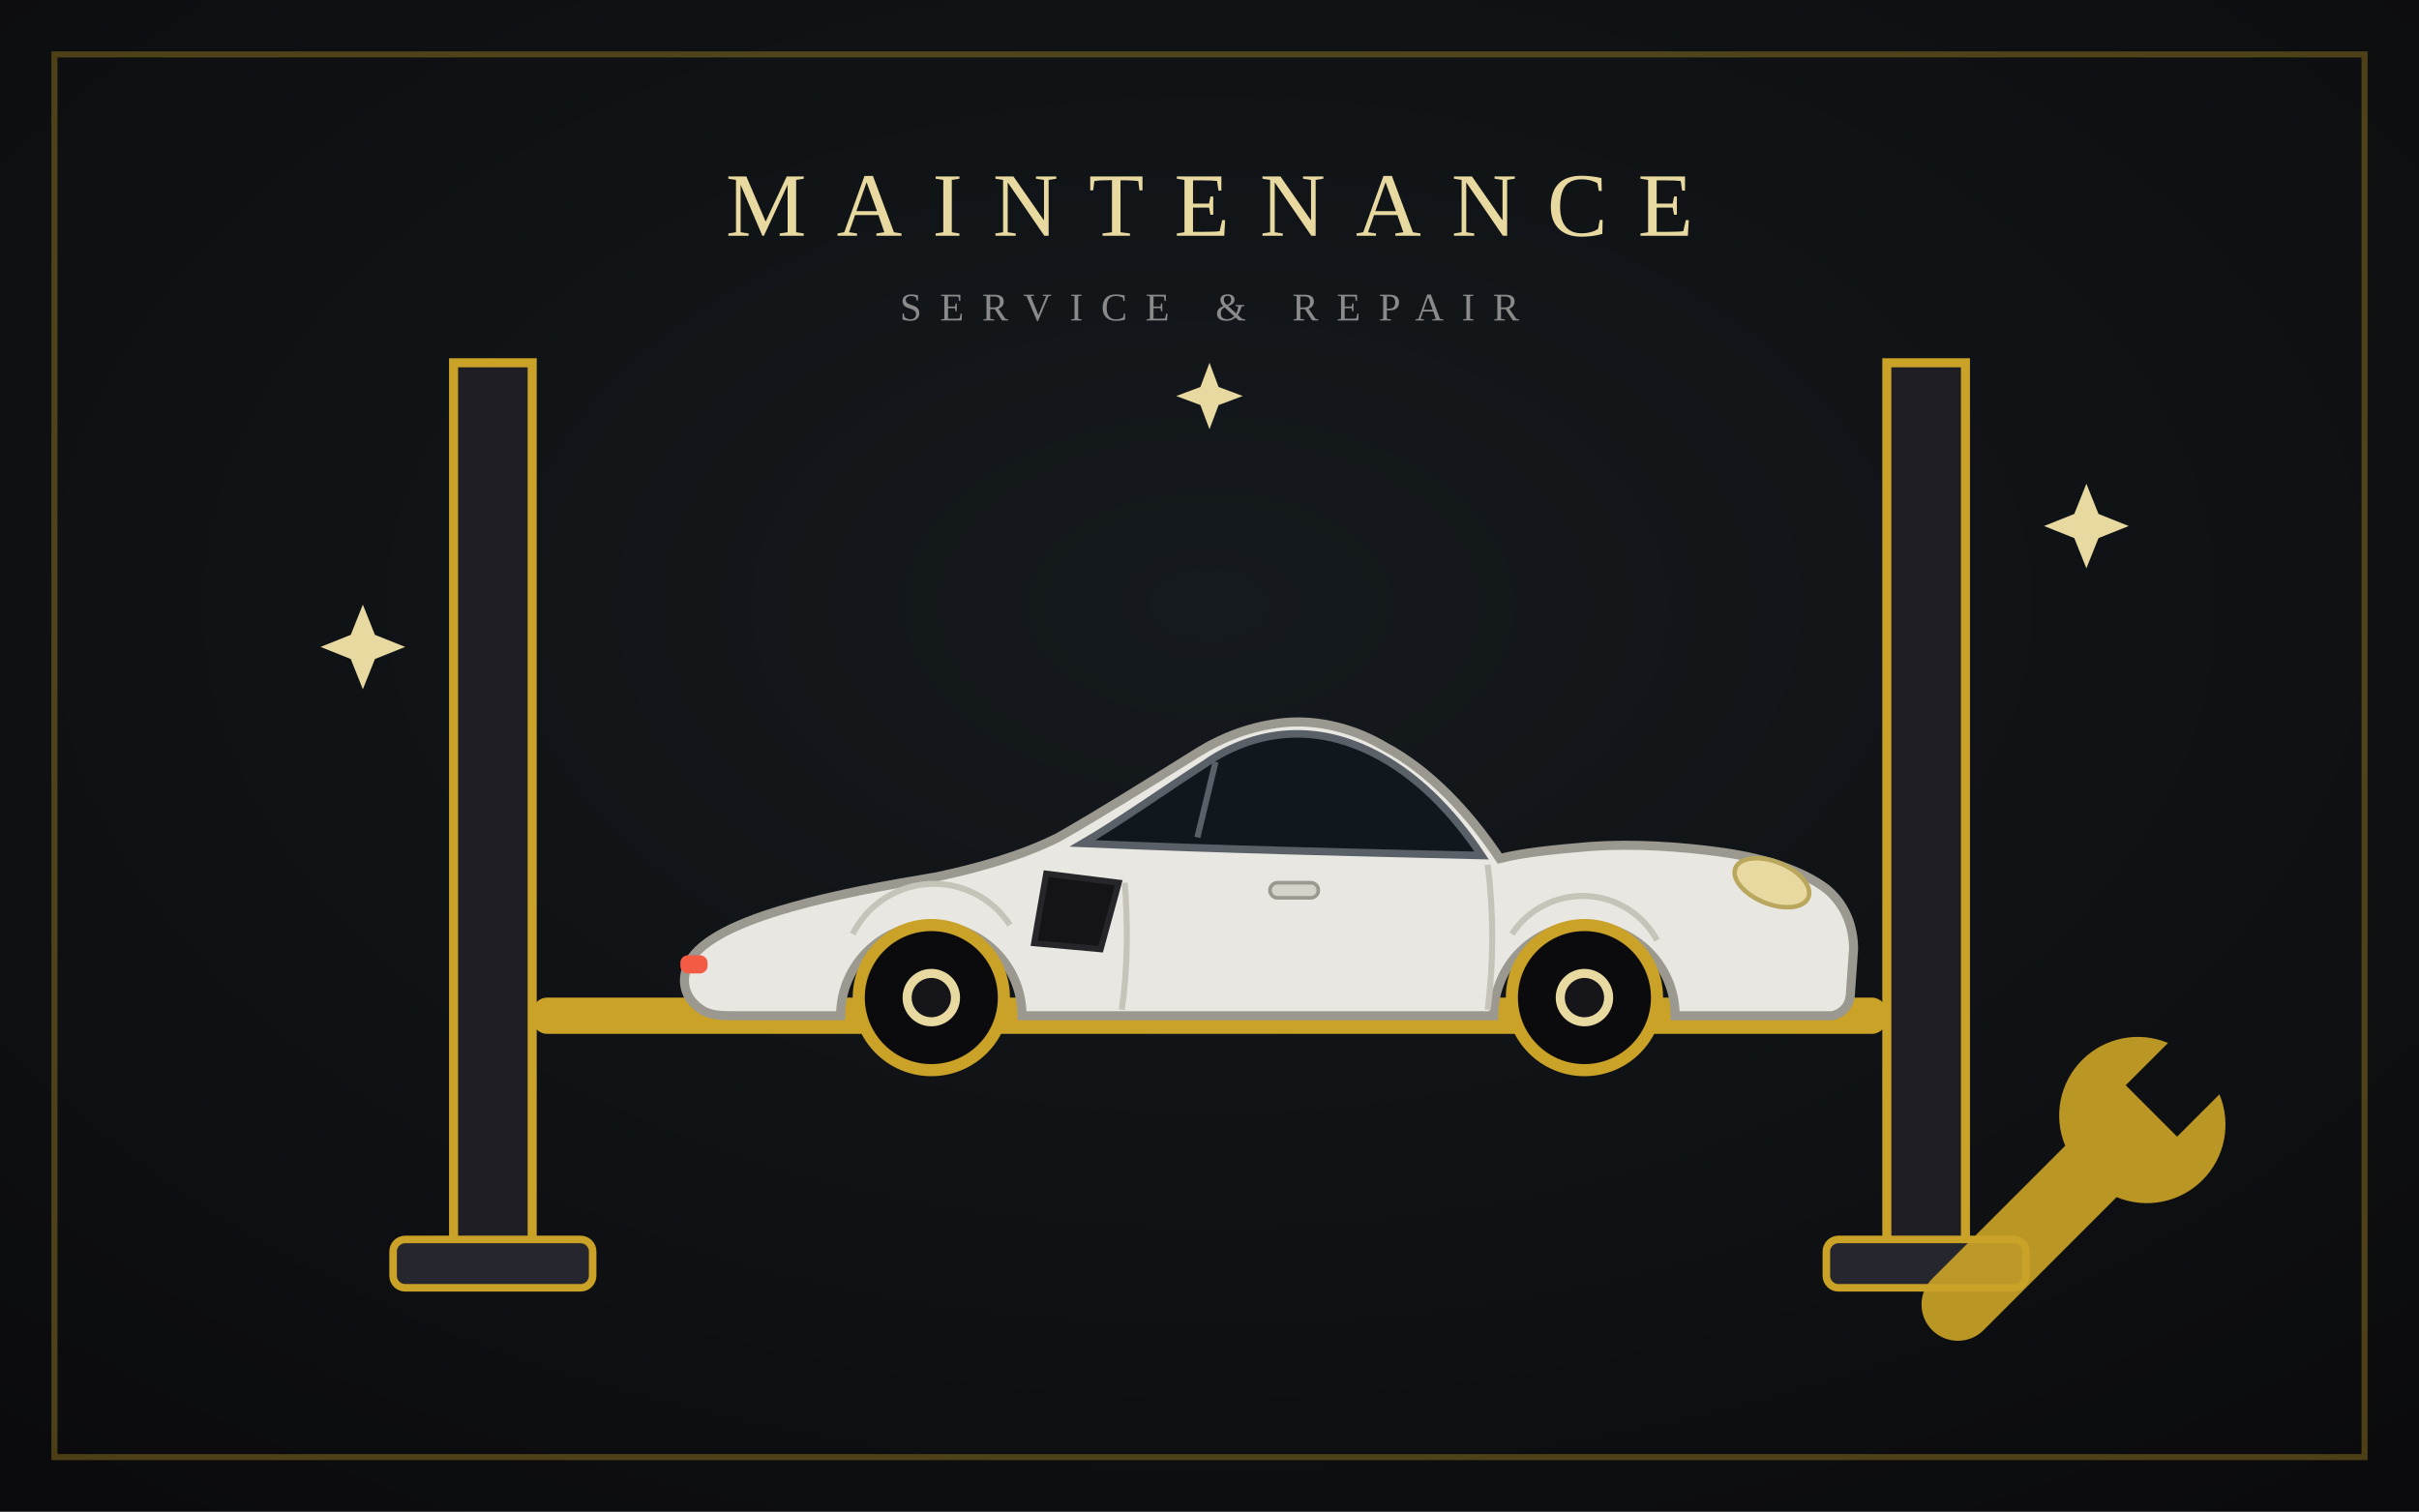
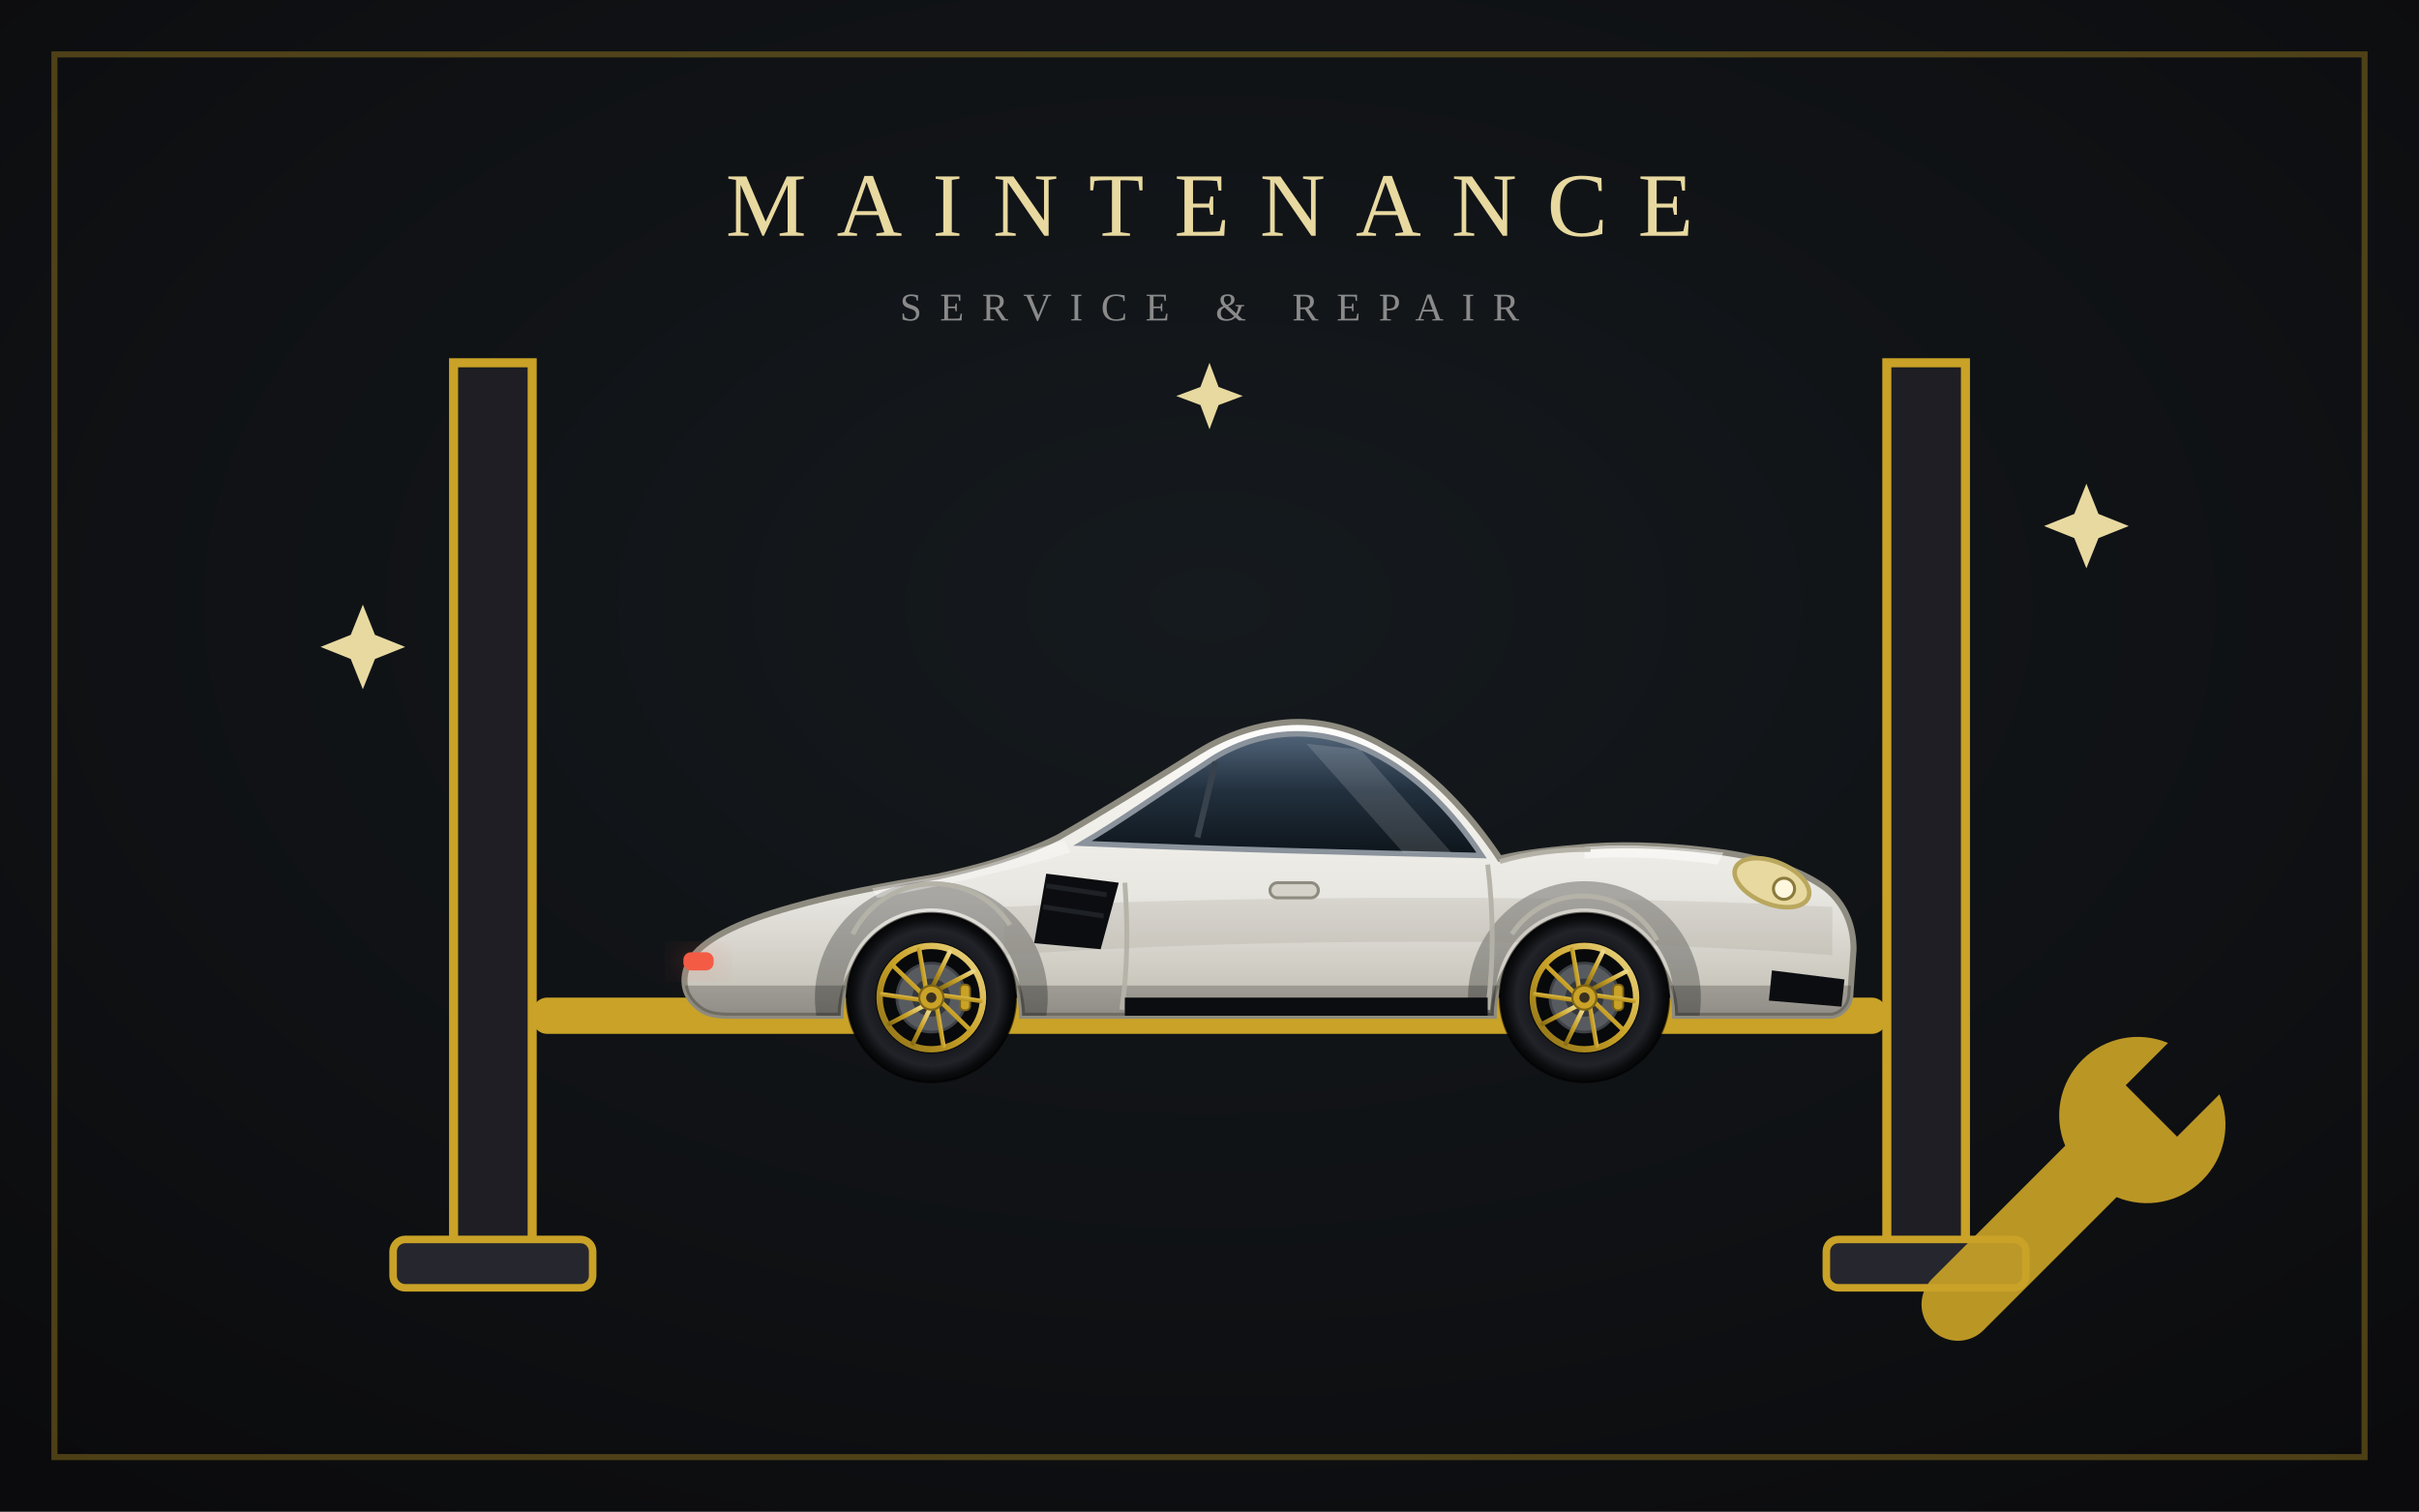
<svg xmlns="http://www.w3.org/2000/svg" viewBox="0 0 800 500" font-family="Georgia, 'Times New Roman', serif">
  <style>
    .lift{animation:lift 4s ease-in-out infinite}
    @keyframes lift{0%,100%{transform:translateY(0)}50%{transform:translateY(-46px)}}
    .arm{animation:lift 4s ease-in-out infinite}
    .wrench{animation:turn 2.4s ease-in-out infinite;transform-box:fill-box;transform-origin:center}
    @keyframes turn{0%,100%{transform:rotate(-14deg)}50%{transform:rotate(16deg)}}
    .spark{animation:tw 1.8s ease-in-out infinite;transform-box:fill-box;transform-origin:center}
    .spark.d2{animation-delay:.6s}.spark.d3{animation-delay:1.2s}
    @keyframes tw{0%,100%{opacity:0;transform:scale(.4)}50%{opacity:1;transform:scale(1)}}
    @media (prefers-reduced-motion:reduce){*{animation:none!important}}
  </style>
  <rect width="800" height="500" fill="#0B0B0D" />
  <radialGradient id="bg" cx="50%" cy="40%" r="75%">
    <stop offset="0" stop-color="#151A1E" />
    <stop offset="1" stop-color="#0B0B0D" />
  </radialGradient>
  <rect width="800" height="500" fill="url(#bg)" />
  <rect x="18" y="18" width="764" height="464" fill="none" stroke="#C9A227" stroke-opacity=".35" stroke-width="2" />
  <rect x="150" y="120" width="26" height="300" fill="#1E1E24" stroke="#C9A227" stroke-width="3" />
  <rect x="624" y="120" width="26" height="300" fill="#1E1E24" stroke="#C9A227" stroke-width="3" />
  <rect x="130" y="410" width="66" height="16" rx="4" fill="#26262E" stroke="#C9A227" stroke-width="2.5" />
  <rect x="604" y="410" width="66" height="16" rx="4" fill="#26262E" stroke="#C9A227" stroke-width="2.5" />
  <g class="lift">
    <rect x="176" y="330" width="448" height="12" rx="5" fill="#C9A227" />
    <g transform="translate(832 0) scale(-1 1)">
-       <path d="M226 336                C222 335 220 332 220 328                L219 314                C219 306 222 299 228 294                C236 288 248 284 262 282                C276 280 292 279 306 280                C318 281 328 282 336 284                C346 269 359 255 374 247                C384 241 396 238 407 239                C418 240 428 244 436 249                C452 259 468 269 482 277                C494 283 508 287 522 290                C540 293 556 296 570 300                C588 305 600 311 604 318                C607 324 606 330 600 334                C597 336 593 336 589 336                L554 336 A 30 30 0 0 0 494 336                L338 336 A 30 30 0 0 0 278 336 Z" fill="#E9E7E2" stroke="#9A988F" stroke-width="3" />
-       <path d="M284 311 A 28 28 0 0 1 332 309" fill="none" stroke="#C6C3B9" stroke-width="2" />
-       <path d="M498 306 A 30 30 0 0 1 550 309" fill="none" stroke="#C6C3B9" stroke-width="2" />
-       <path d="M342 283 C352 268 364 256 378 249 C388 244 398 242 408 243 C418 244 427 248 434 253 C448 262 462 272 474 279 C428 281 384 282 342 283 Z" fill="#10171D" stroke="#5A6068" stroke-width="2.5" />
-       <line x1="430" y1="252" x2="436" y2="277" stroke="#5A6068" stroke-width="2" />
-       <path d="M462 292 L486 289 L490 312 L468 314 Z" fill="#141418" stroke="#26262A" stroke-width="2" />
-       <path d="M340 286 C338 302 338 318 340 334 M460 292 C459 306 459 320 461 334" fill="none" stroke="#C6C3B9" stroke-width="2" />
-       <rect x="396" y="292" width="16" height="5" rx="2.5" fill="#D5D2C9" stroke="#9A988F" stroke-width="1.2" />
+       <defs>
+         <linearGradient id="pBody" x1="0" y1="237" x2="0" y2="354" gradientUnits="userSpaceOnUse">
+           <stop offset="0" stop-color="#FFFFFF" />
+           <stop offset=".22" stop-color="#F4F2EC" />
+           <stop offset=".5" stop-color="#E9E7E2" />
+           <stop offset=".78" stop-color="#C7C4BA" />
+           <stop offset="1" stop-color="#97948A" />
+         </linearGradient>
+         <linearGradient id="pGlass" x1="0" y1="239" x2="0" y2="284" gradientUnits="userSpaceOnUse">
+           <stop offset="0" stop-color="#5A6E84" />
+           <stop offset=".5" stop-color="#22303E" />
+           <stop offset="1" stop-color="#0C1319" />
+         </linearGradient>
+         <radialGradient id="tireGP">
+           <stop offset=".55" stop-color="#131418" />
+           <stop offset=".8" stop-color="#212329" />
+           <stop offset=".93" stop-color="#0B0C0E" />
+           <stop offset="1" stop-color="#050506" />
+         </radialGradient>
+         <linearGradient id="rimGP" x1="0" y1="0" x2="1" y2="1">
+           <stop offset="0" stop-color="#EED98B" />
+           <stop offset=".5" stop-color="#C9A227" />
+           <stop offset="1" stop-color="#8A6E16" />
+         </linearGradient>
+         <filter id="softGP" x="-60%" y="-60%" width="220%" height="220%">
+           <feGaussianBlur stdDeviation="6" />
+         </filter>
+         <clipPath id="pClip">
+           <path d="M226 336 C222 335 220 332 220 328 L219 314 C219 306 222 299 228 294 C236 288 248 284 262 282 C276 280 292 279 306 280 C318 281 328 282 336 284 C346 269 359 255 374 247 C384 241 396 238 407 239 C418 240 428 244 436 249 C452 259 468 269 482 277 C494 283 508 287 522 290 C540 293 556 296 570 300 C588 305 600 311 604 318 C607 324 606 330 600 334 C597 336 593 336 589 336 L554 336 A 30 30 0 0 0 494 336 L338 336 A 30 30 0 0 0 278 336 Z" />
+         </clipPath>
+         <clipPath id="pGlassClip">
+           <path d="M342 283 C352 268 364 256 378 249 C388 244 398 242 408 243 C418 244 427 248 434 253 C448 262 462 272 474 279 C428 281 384 282 342 283 Z" />
+         </clipPath>
+       </defs>
+       <path d="M226 336 C222 335 220 332 220 328 L219 314 C219 306 222 299 228 294 C236 288 248 284 262 282 C276 280 292 279 306 280 C318 281 328 282 336 284 C346 269 359 255 374 247 C384 241 396 238 407 239 C418 240 428 244 436 249 C452 259 468 269 482 277 C494 283 508 287 522 290 C540 293 556 296 570 300 C588 305 600 311 604 318 C607 324 606 330 600 334 C597 336 593 336 589 336 L554 336 A 30 30 0 0 0 494 336 L338 336 A 30 30 0 0 0 278 336 Z" fill="url(#pBody)" stroke="#8E8B80" stroke-width="2" />
+       <g clip-path="url(#pClip)">
+         <rect x="210" y="326" width="400" height="14" fill="#000" opacity=".22" />
+         <circle cx="308" cy="330" r="34" fill="none" stroke="#000" stroke-width="9" opacity=".28" />
+         <circle cx="524" cy="330" r="34" fill="none" stroke="#000" stroke-width="9" opacity=".28" />
+         <path d="M262 282 C278 280 294 279 308 280 L308 284 C294 283 278 284 264 286 Z" fill="#FFF" opacity=".5" />
+         <path d="M480 278 C500 284 522 289 544 293 L542 297 C520 293 498 288 478 282 Z" fill="#FFF" opacity=".35" />
+         <path d="M226 300 C300 296 420 296 500 300 L500 316 C420 310 300 310 226 316 Z" fill="#8E8B82" opacity=".18" />
+       </g>
+       <g fill="none" stroke="#B5B2A8" stroke-width="1.6" opacity=".95">
+         <path d="M340 286 C338 302 338 318 340 334" />
+         <path d="M460 292 C459 306 459 320 461 334" />
+         <path d="M336 285 C326 282 316 281 306 281" />
+       </g>
+       <path d="M284 311 A 28 28 0 0 1 332 309" fill="none" stroke="#B5B2A8" stroke-width="1.6" />
+       <path d="M498 306 A 30 30 0 0 1 550 309" fill="none" stroke="#B5B2A8" stroke-width="1.6" />
+       <path d="M342 283 C352 268 364 256 378 249 C388 244 398 242 408 243 C418 244 427 248 434 253 C448 262 462 272 474 279 C428 281 384 282 342 283 Z" fill="url(#pGlass)" stroke="#8A929C" stroke-width="1.8" />
+       <g clip-path="url(#pGlassClip)">
+         <path d="M382 248 L400 246 L368 282 L352 282 Z" fill="#FFF" opacity=".14" />
+       </g>
+       <line x1="430" y1="252" x2="436" y2="277" stroke="#38424C" stroke-width="2" />
+       <path d="M462 292 L486 289 L490 312 L468 314 Z" fill="#0C0D10" />
+       <path d="M466 296 L486 293 M467 303 L487 300" stroke="#1E2126" stroke-width="1.6" fill="none" />
+       <rect x="396" y="292" width="16" height="5" rx="2.5" fill="#D5D2C9" stroke="#8E8B80" stroke-width="1" />
      <ellipse cx="246" cy="292" rx="13" ry="7" fill="#E8D9A0" stroke="#B9A75E" stroke-width="1.5" transform="rotate(-22 246 292)" />
-       <rect x="598" y="316" width="9" height="6" rx="2.5" fill="#F35B45" />
-       <circle cx="308" cy="330" r="24" fill="#0B0B0D" stroke="#C9A227" stroke-width="4" />
-       <circle cx="308" cy="330" r="8" fill="#15151A" stroke="#E8D9A0" stroke-width="3" />
-       <circle cx="524" cy="330" r="24" fill="#0B0B0D" stroke="#C9A227" stroke-width="4" />
-       <circle cx="524" cy="330" r="8" fill="#15151A" stroke="#E8D9A0" stroke-width="3" />
+       <circle cx="242" cy="294" r="3.5" fill="#FFF7DE" stroke="#8A7A3C" stroke-width="1" />
+       <rect x="596" y="315" width="10" height="6" rx="2.5" fill="#F35B45" opacity=".5" filter="url(#softGP)" />
+       <rect x="596" y="315" width="10" height="6" rx="2.5" fill="#F35B45" />
+       <path d="M222 324 L246 321 L247 331 L223 333 Z" fill="#0C0D10" />
+       <path d="M340 330 L460 330 L460 336 L340 336 Z" fill="#0C0D10" />
+       <g>
+         <circle cx="308" cy="330" r="28.0" fill="url(#tireGP)" />
+         <circle cx="308" cy="330" r="28.0" fill="none" stroke="#000" stroke-width="0.7" opacity=".6" />
+         <circle cx="308" cy="330" r="18.5" fill="#08090B" />
+         <circle cx="308" cy="330" r="11.4" fill="#575B60" />
+         <circle cx="308" cy="330" r="11.4" fill="none" stroke="#3E4247" stroke-width="0.9" />
+         <circle cx="308" cy="330" r="6.3" fill="#34373B" />
+         <rect x="295.2" y="325.7" width="3.3" height="8.5" rx="1.4" fill="#C9A227" stroke="#7E6414" stroke-width="0.6" />
+         <g class="wheelless">
+           <circle cx="308" cy="330" r="17.1" fill="none" stroke="url(#rimGP)" stroke-width="2.1" />
+           <line x1="312.0" y1="330.7" x2="324.3" y2="328.9" stroke="url(#rimGP)" stroke-width="1.5" stroke-linecap="round" />
+           <line x1="310.8" y1="332.9" x2="321.9" y2="338.7" stroke="url(#rimGP)" stroke-width="1.5" stroke-linecap="round" />
+           <line x1="308.6" y1="334.0" x2="314.1" y2="345.2" stroke="url(#rimGP)" stroke-width="1.5" stroke-linecap="round" />
+           <line x1="306.1" y1="333.6" x2="304.0" y2="345.9" stroke="url(#rimGP)" stroke-width="1.5" stroke-linecap="round" />
+           <line x1="304.4" y1="331.8" x2="295.4" y2="340.5" stroke="url(#rimGP)" stroke-width="1.5" stroke-linecap="round" />
+           <line x1="304.0" y1="329.3" x2="291.7" y2="331.1" stroke="url(#rimGP)" stroke-width="1.5" stroke-linecap="round" />
+           <line x1="305.2" y1="327.1" x2="294.1" y2="321.3" stroke="url(#rimGP)" stroke-width="1.5" stroke-linecap="round" />
+           <line x1="307.4" y1="326.0" x2="301.9" y2="314.8" stroke="url(#rimGP)" stroke-width="1.5" stroke-linecap="round" />
+           <line x1="309.9" y1="326.4" x2="312.0" y2="314.1" stroke="url(#rimGP)" stroke-width="1.5" stroke-linecap="round" />
+           <line x1="311.6" y1="328.2" x2="320.6" y2="319.5" stroke="url(#rimGP)" stroke-width="1.5" stroke-linecap="round" />
+           <circle cx="308" cy="330" r="4.0" fill="#C9A227" stroke="#7E6414" stroke-width="0.7" />
+           <circle cx="308" cy="330" r="1.7" fill="#3A3020" />
+         </g>
+       </g>
+       <g>
+         <circle cx="524" cy="330" r="28.0" fill="url(#tireGP)" />
+         <circle cx="524" cy="330" r="28.0" fill="none" stroke="#000" stroke-width="0.7" opacity=".6" />
+         <circle cx="524" cy="330" r="18.5" fill="#08090B" />
+         <circle cx="524" cy="330" r="11.4" fill="#575B60" />
+         <circle cx="524" cy="330" r="11.4" fill="none" stroke="#3E4247" stroke-width="0.9" />
+         <circle cx="524" cy="330" r="6.3" fill="#34373B" />
+         <rect x="511.2" y="325.7" width="3.3" height="8.5" rx="1.4" fill="#C9A227" stroke="#7E6414" stroke-width="0.6" />
+         <g class="wheelless">
+           <circle cx="524" cy="330" r="17.1" fill="none" stroke="url(#rimGP)" stroke-width="2.1" />
+           <line x1="528.0" y1="330.7" x2="540.3" y2="328.9" stroke="url(#rimGP)" stroke-width="1.5" stroke-linecap="round" />
+           <line x1="526.8" y1="332.9" x2="537.9" y2="338.7" stroke="url(#rimGP)" stroke-width="1.5" stroke-linecap="round" />
+           <line x1="524.6" y1="334.0" x2="530.1" y2="345.2" stroke="url(#rimGP)" stroke-width="1.5" stroke-linecap="round" />
+           <line x1="522.1" y1="333.6" x2="520.0" y2="345.9" stroke="url(#rimGP)" stroke-width="1.5" stroke-linecap="round" />
+           <line x1="520.4" y1="331.8" x2="511.4" y2="340.5" stroke="url(#rimGP)" stroke-width="1.5" stroke-linecap="round" />
+           <line x1="520.0" y1="329.3" x2="507.7" y2="331.1" stroke="url(#rimGP)" stroke-width="1.5" stroke-linecap="round" />
+           <line x1="521.2" y1="327.1" x2="510.1" y2="321.3" stroke="url(#rimGP)" stroke-width="1.5" stroke-linecap="round" />
+           <line x1="523.4" y1="326.0" x2="517.9" y2="314.8" stroke="url(#rimGP)" stroke-width="1.5" stroke-linecap="round" />
+           <line x1="525.9" y1="326.4" x2="528.0" y2="314.1" stroke="url(#rimGP)" stroke-width="1.5" stroke-linecap="round" />
+           <line x1="527.6" y1="328.2" x2="536.6" y2="319.5" stroke="url(#rimGP)" stroke-width="1.5" stroke-linecap="round" />
+           <circle cx="524" cy="330" r="4.0" fill="#C9A227" stroke="#7E6414" stroke-width="0.7" />
+           <circle cx="524" cy="330" r="1.7" fill="#3A3020" />
+         </g>
+       </g>
    </g>
  </g>
  <g class="wrench">
    <path d="M700 396l-44 44a12 12 0 0 1-17-17l44-44a26 26 0 0 1 34-34l-14 14 17 17 14-14a26 26 0 0 1-34 34z" fill="#C9A227" opacity=".92" />
  </g>
  <g fill="#E8D9A0">
    <path class="spark" d="M120 200l4 10 10 4-10 4-4 10-4-10-10-4 10-4z" />
    <path class="spark d2" d="M690 160l4 10 10 4-10 4-4 10-4-10-10-4 10-4z" />
    <path class="spark d3" d="M400 120l3 8 8 3-8 3-3 8-3-8-8-3 8-3z" />
  </g>
  <text x="400" y="78" text-anchor="middle" fill="#E8D9A0" font-size="30" letter-spacing="10">MAINTENANCE</text>
  <text x="400" y="106" text-anchor="middle" fill="#8A8A8A" font-size="13" letter-spacing="6">SERVICE &amp; REPAIR</text>
</svg>
